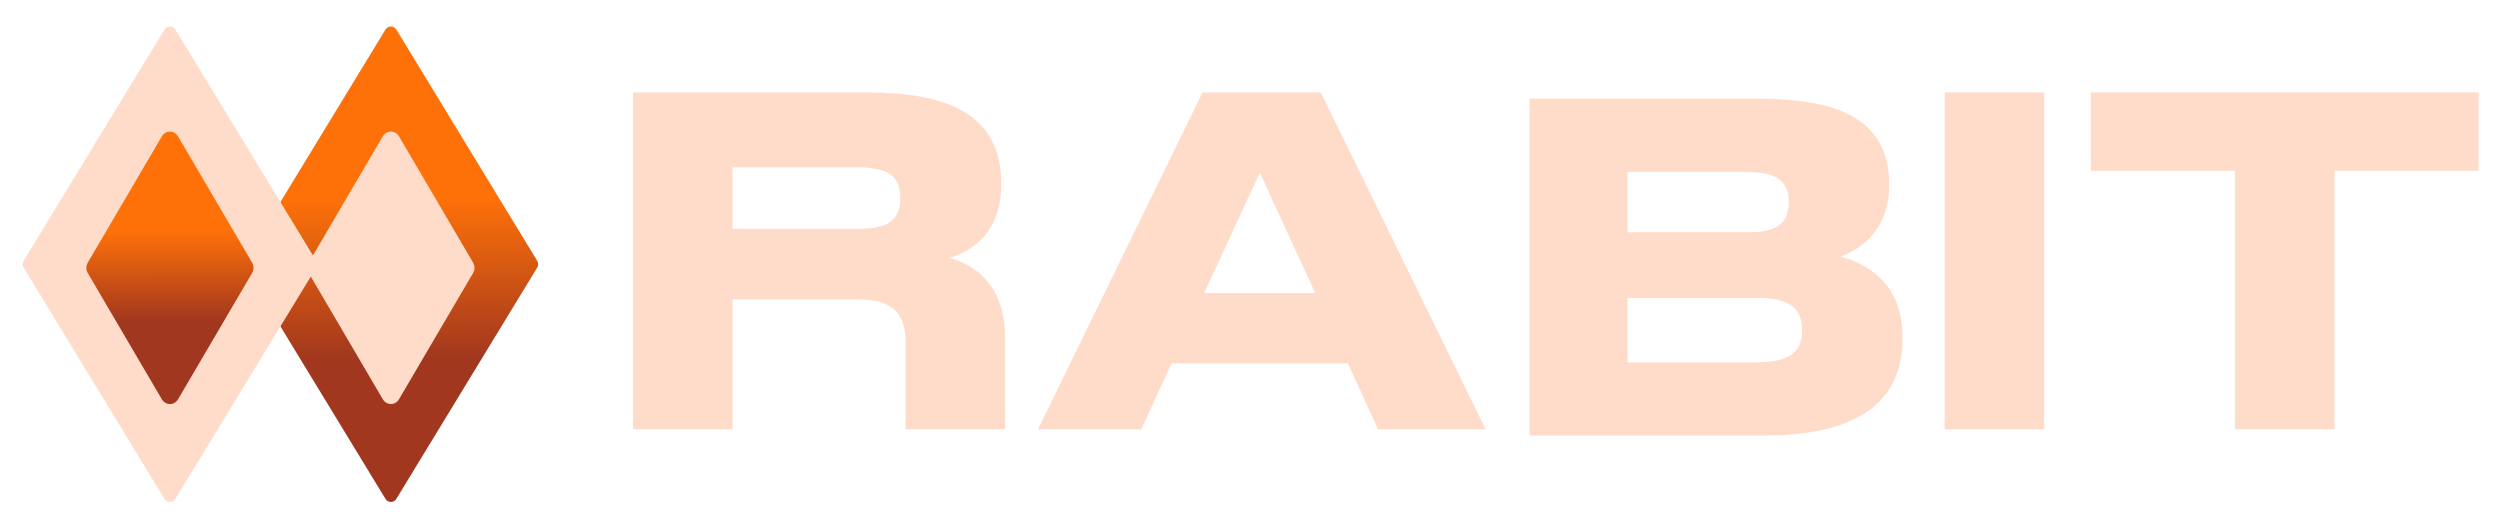
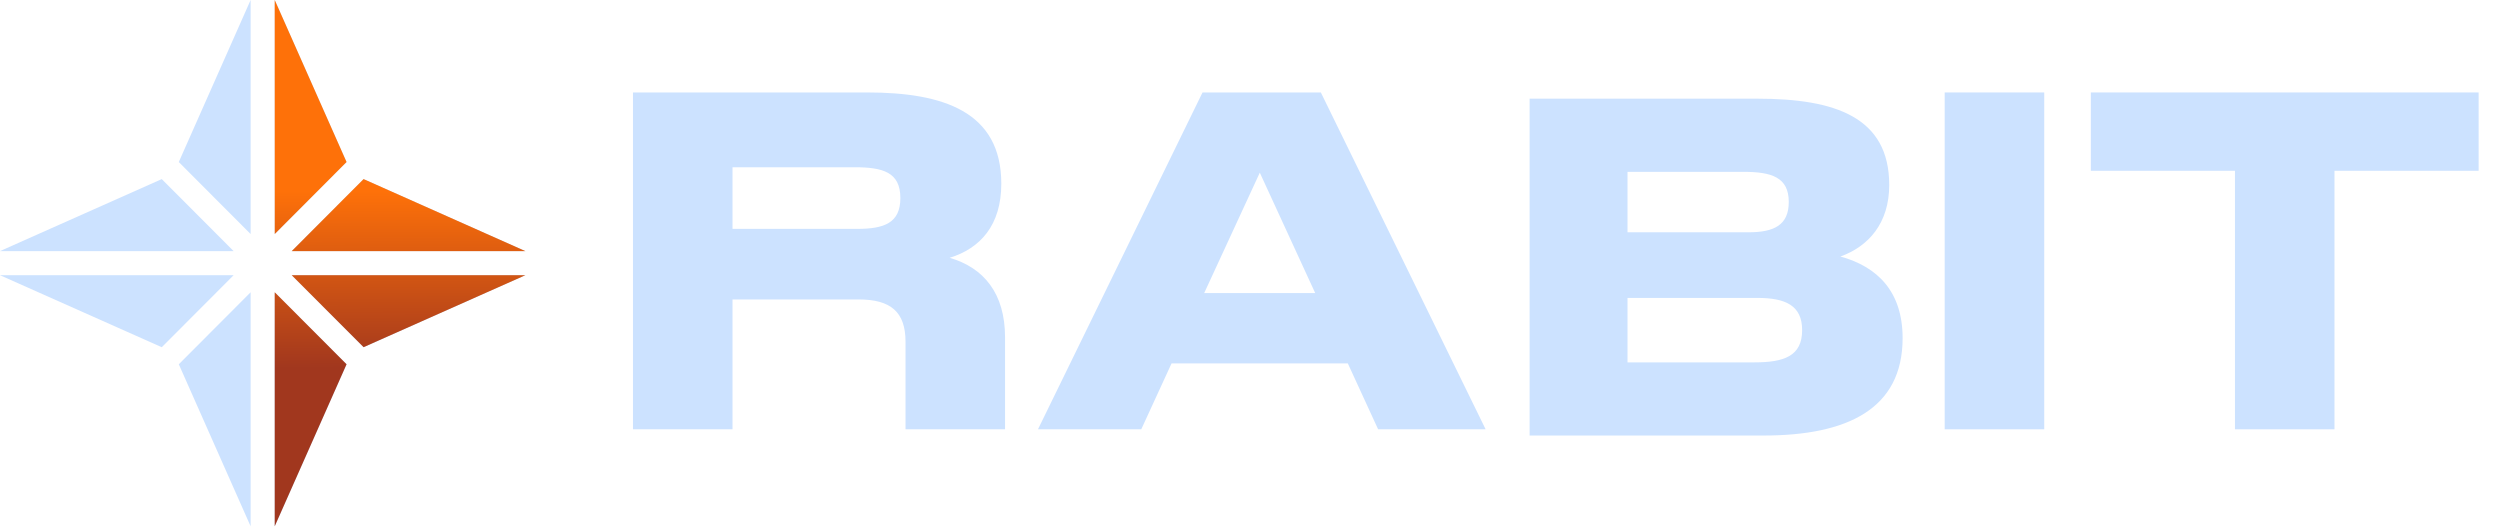
<svg xmlns="http://www.w3.org/2000/svg" width="152" height="32" viewBox="0 0 152 32" fill="none">
-   <path d="M135.886 10.383H127.123V5.621H150.7V10.383H141.937V26.101H135.886V10.383Z" fill="#FFDCC9" />
-   <path d="M118.237 5.621H124.289V26.101H118.237V5.621Z" fill="#FFDCC9" />
-   <path d="M111.897 15.596C114.123 16.211 115.679 17.699 115.679 20.559C115.679 24.878 112.296 26.48 107.229 26.48H93V6H106.858C111.568 6 114.865 7.116 114.865 11.249C114.865 13.566 113.609 14.982 111.897 15.596ZM106.002 10.448H98.952V14.123H106.316C107.872 14.123 108.757 13.68 108.757 12.278C108.757 10.777 107.715 10.448 106.002 10.448ZM106.673 22.032C108.457 22.032 109.57 21.66 109.57 20.073C109.57 18.571 108.557 18.113 106.844 18.113H98.952V22.032H106.673Z" fill="#FFDCC9" />
-   <path d="M83.789 26.101L81.948 22.096H71.23L69.389 26.101H63.109L73.114 5.621H80.307L90.326 26.101H83.789ZM73.214 17.82H79.965L76.596 10.497L73.214 17.82Z" fill="#FFDCC9" />
-   <path d="M57.739 15.675C59.808 16.275 61.107 17.834 61.107 20.509V26.101H55.056V20.78C55.056 18.964 54.156 18.206 52.201 18.206H44.537V26.101H38.485V5.621H52.729C57.339 5.621 60.879 6.779 60.879 11.17C60.879 13.701 59.594 15.103 57.739 15.675ZM52.115 13.915C53.757 13.915 54.742 13.558 54.742 12.042C54.742 10.469 53.685 10.168 51.944 10.168H44.537V13.915H52.115Z" fill="#FFDCC9" />
-   <path d="M23.439 1.793C23.589 1.548 23.945 1.548 24.095 1.793L32.666 15.864C32.741 15.987 32.741 16.142 32.666 16.265L24.095 30.335C23.945 30.581 23.589 30.581 23.439 30.335L14.868 16.265C14.793 16.142 14.793 15.987 14.868 15.864L23.439 1.793Z" fill="url(#paint0_linear_6444_18910)" />
-   <path d="M23.276 8.287C23.501 7.904 24.033 7.904 24.258 8.287L28.765 15.967C28.878 16.161 28.878 16.404 28.765 16.597L24.258 24.277C24.033 24.66 23.501 24.66 23.276 24.277L18.77 16.597C18.657 16.404 18.657 16.161 18.77 15.967L23.276 8.287Z" fill="#FFDCC9" />
-   <path d="M10.004 1.793C10.154 1.548 10.51 1.548 10.66 1.793L19.231 15.864C19.306 15.987 19.306 16.142 19.231 16.265L10.66 30.335C10.51 30.581 10.154 30.581 10.004 30.335L1.433 16.265C1.358 16.142 1.358 15.987 1.433 15.864L10.004 1.793Z" fill="#FFDCC9" />
-   <path d="M9.841 8.289C10.066 7.906 10.598 7.906 10.823 8.289L15.329 15.969C15.443 16.162 15.443 16.405 15.329 16.599L10.823 24.279C10.598 24.662 10.066 24.662 9.841 24.279L5.335 16.599C5.221 16.405 5.221 16.162 5.335 15.969L9.841 8.289Z" fill="url(#paint1_linear_6444_18910)" />
+   <path d="M135.886 10.383H127.123V5.621H150.7V10.383H141.937V26.101H135.886V10.383Z" fill="#CCE2FF" />
+   <path d="M118.237 5.621H124.289V26.101H118.237V5.621Z" fill="#CCE2FF" />
+   <path d="M111.897 15.596C114.123 16.211 115.679 17.699 115.679 20.559C115.679 24.878 112.296 26.48 107.229 26.48H93V6H106.858C111.568 6 114.865 7.116 114.865 11.249C114.865 13.566 113.609 14.982 111.897 15.596ZM106.002 10.448H98.952V14.123H106.316C107.872 14.123 108.757 13.68 108.757 12.278C108.757 10.777 107.715 10.448 106.002 10.448ZM106.673 22.032C108.457 22.032 109.57 21.66 109.57 20.073C109.57 18.571 108.557 18.113 106.844 18.113H98.952V22.032H106.673Z" fill="#CCE2FF" />
+   <path d="M83.789 26.101L81.948 22.096H71.23L69.389 26.101H63.109L73.114 5.621H80.307L90.326 26.101H83.789ZM73.214 17.82H79.965L76.596 10.498L73.214 17.82Z" fill="#CCE2FF" />
+   <path d="M57.739 15.675C59.808 16.275 61.107 17.834 61.107 20.509V26.101H55.056V20.78C55.056 18.964 54.156 18.206 52.201 18.206H44.537V26.101H38.485V5.621H52.729C57.339 5.621 60.879 6.779 60.879 11.17C60.879 13.701 59.594 15.103 57.739 15.675ZM52.115 13.916C53.757 13.916 54.742 13.558 54.742 12.042C54.742 10.469 53.685 10.168 51.944 10.168H44.537V13.916H52.115Z" fill="#CCE2FF" />
+   <path fill-rule="evenodd" clip-rule="evenodd" d="M15.238 0L10.87 9.852L15.238 14.23V0ZM16.703 0L16.705 14.227L21.07 9.851L16.703 0ZM9.835 10.889L0 15.267H14.204L9.835 10.889ZM22.106 10.889L17.737 15.267H31.941L22.106 10.889ZM0 16.733L9.835 21.111L14.204 16.733H0ZM17.737 16.733L22.106 21.109L31.941 16.733H17.737ZM15.238 17.77L10.871 22.148L15.238 32V17.77ZM16.703 17.77V31.997L21.071 22.147L16.703 17.77Z" fill="#CCE2FF" />
+   <path fill-rule="evenodd" clip-rule="evenodd" d="M16.703 0L16.705 14.227L21.07 9.851L16.703 0ZM22.106 10.889L17.737 15.267H31.942L22.106 10.889ZM17.737 16.733L22.106 21.109L31.942 16.733H17.737ZM16.703 17.77V31.997L21.071 22.147L16.703 17.77Z" fill="url(#paint0_linear_6671_17906)" />
  <defs>
-     <linearGradient id="paint0_linear_6444_18910" x1="23.727" y1="10.905" x2="23.767" y2="21.834" gradientUnits="userSpaceOnUse">
-       <stop offset="0.111" stop-color="#FE7109" />
-       <stop offset="1" stop-color="#A1371E" />
-     </linearGradient>
-     <linearGradient id="paint1_linear_6444_18910" x1="10.31" y1="13.328" x2="10.333" y2="19.59" gradientUnits="userSpaceOnUse">
+     <linearGradient id="paint0_linear_6671_17906" x1="15.9" y1="10.289" x2="15.927" y2="22.386" gradientUnits="userSpaceOnUse">
      <stop offset="0.111" stop-color="#FE7109" />
      <stop offset="1" stop-color="#A1371E" />
    </linearGradient>
  </defs>
</svg>
